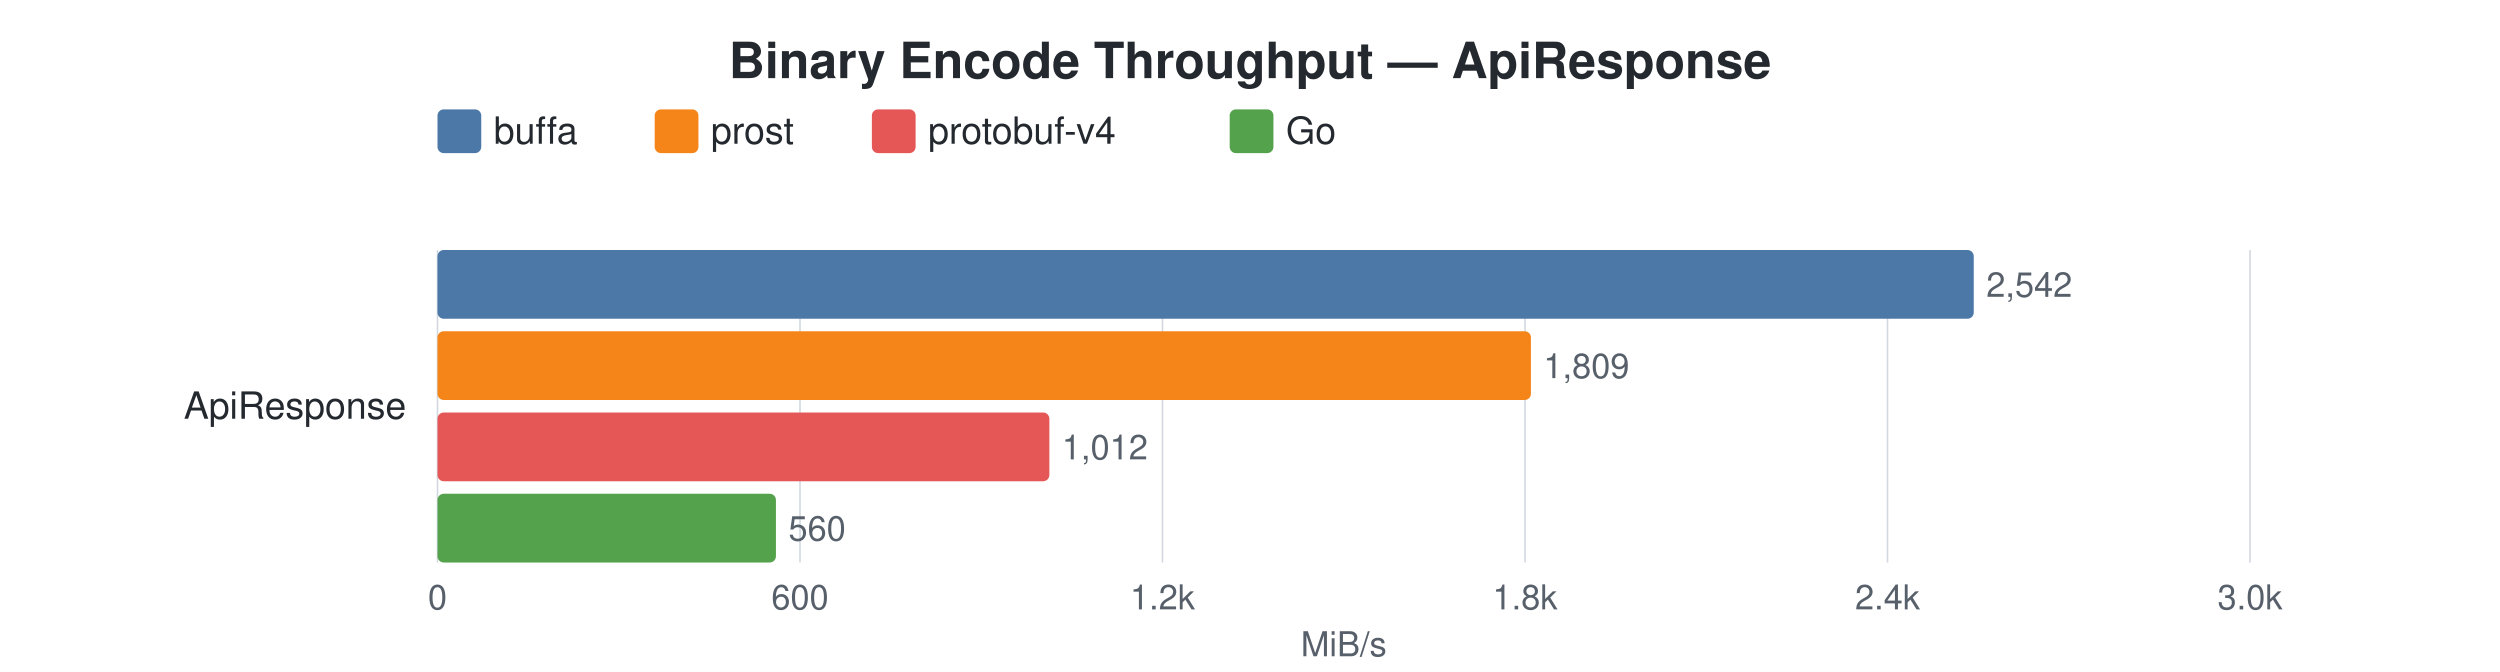
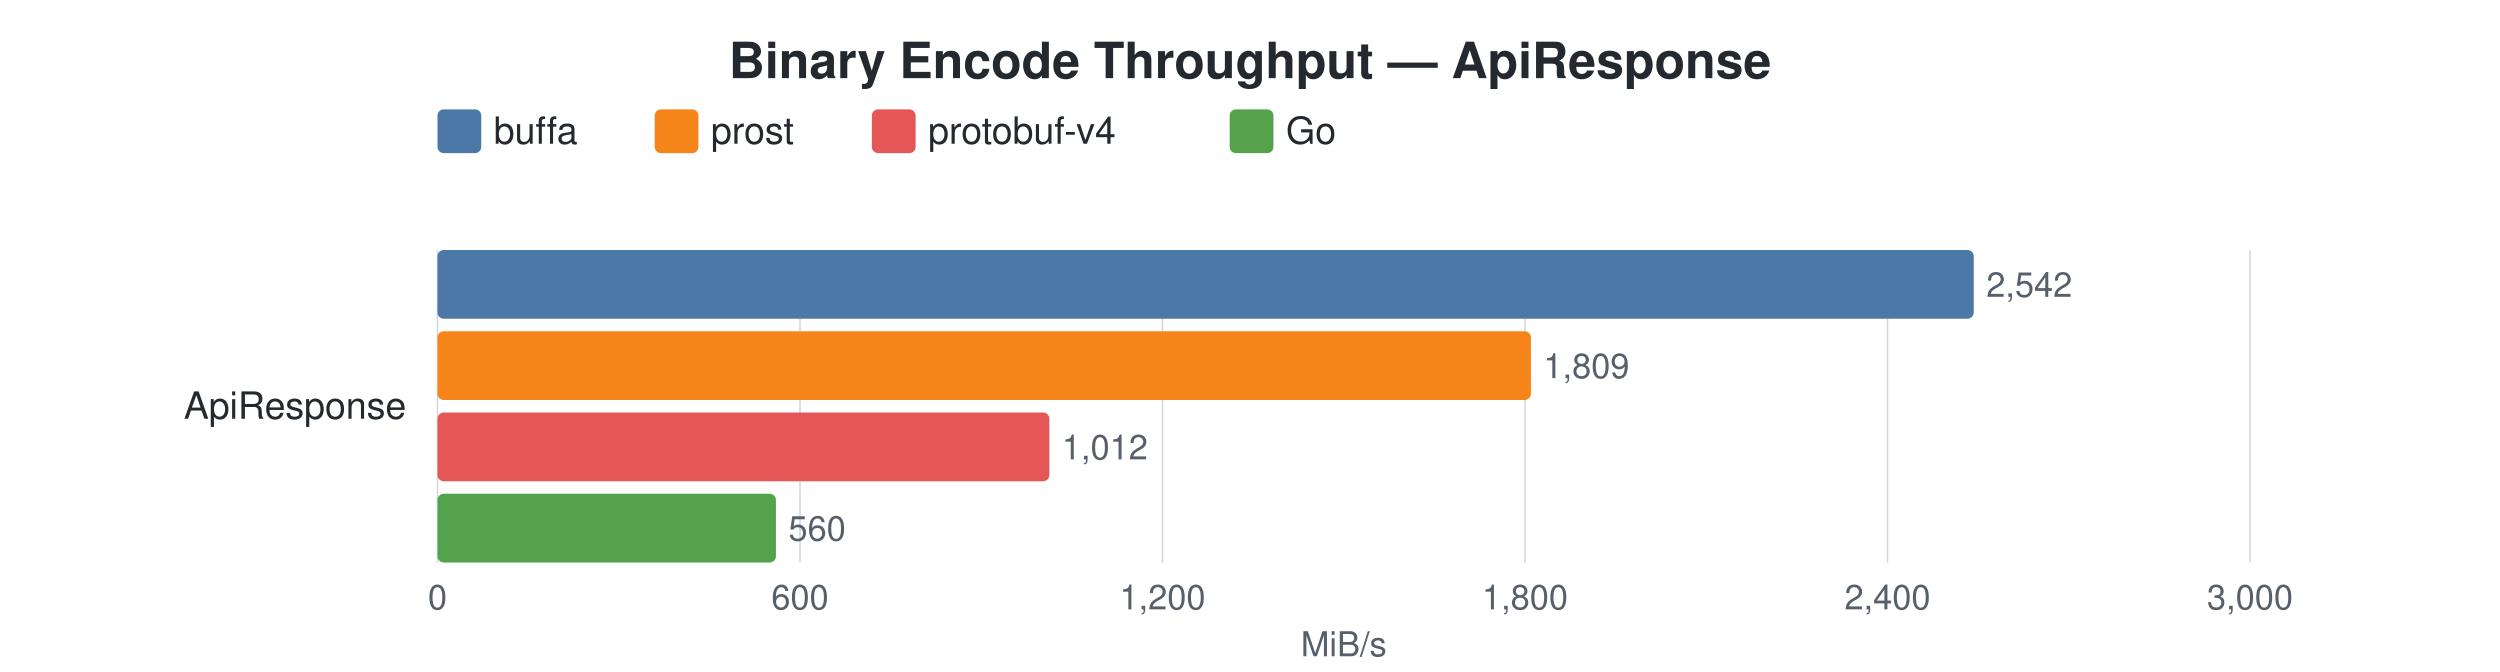
<svg xmlns="http://www.w3.org/2000/svg" width="800" height="215" viewBox="0 0 800 215">
  <style>
    text { font-family: -apple-system, BlinkMacSystemFont, "Segoe UI", Helvetica, Arial, sans-serif; }
    .title { font-size: 16px; font-weight: 600; fill: #24292f; }
    .label { font-size: 12px; fill: #24292f; }
    .value { font-size: 11px; fill: #57606a; }
    .axis-label { font-size: 11px; fill: #57606a; }
    .legend-text { font-size: 12px; fill: #24292f; }
    .grid { stroke: #d0d7de; stroke-width: 0.5; }
  </style>
  <rect width="100%" height="100%" fill="white" />
  <text x="400.0" y="25" text-anchor="middle" class="title">Binary Encode Throughput — ApiResponse</text>
  <rect x="140" y="35" width="14" height="14" rx="2" fill="#4C78A8" />
  <text x="158" y="46" class="legend-text">buffa</text>
  <rect x="209.5" y="35" width="14" height="14" rx="2" fill="#F58518" />
  <text x="227.5" y="46" class="legend-text">prost</text>
  <rect x="279.0" y="35" width="14" height="14" rx="2" fill="#E45756" />
  <text x="297.0" y="46" class="legend-text">protobuf-v4</text>
  <rect x="393.5" y="35" width="14" height="14" rx="2" fill="#54A24B" />
  <text x="411.5" y="46" class="legend-text">Go</text>
  <line x1="140.0" y1="80" x2="140.0" y2="180" class="grid" />
  <text x="140.0" y="195" text-anchor="middle" class="axis-label">0</text>
  <line x1="256.0" y1="80" x2="256.0" y2="180" class="grid" />
  <text x="256.0" y="195" text-anchor="middle" class="axis-label">600</text>
  <line x1="372.0" y1="80" x2="372.0" y2="180" class="grid" />
-   <text x="372.0" y="195" text-anchor="middle" class="axis-label">1.2k</text>
+   <text x="372.0" y="195" text-anchor="middle" class="axis-label">1,200</text>
  <line x1="488.0" y1="80" x2="488.0" y2="180" class="grid" />
-   <text x="488.0" y="195" text-anchor="middle" class="axis-label">1.8k</text>
+   <text x="488.0" y="195" text-anchor="middle" class="axis-label">1,800</text>
  <line x1="604.0" y1="80" x2="604.0" y2="180" class="grid" />
-   <text x="604.0" y="195" text-anchor="middle" class="axis-label">2.4k</text>
+   <text x="604.0" y="195" text-anchor="middle" class="axis-label">2,400</text>
  <line x1="720.0" y1="80" x2="720.0" y2="180" class="grid" />
-   <text x="720.0" y="195" text-anchor="middle" class="axis-label">3.0k</text>
+   <text x="720.0" y="195" text-anchor="middle" class="axis-label">3,000</text>
  <text x="430.0" y="210" text-anchor="middle" class="axis-label">MiB/s</text>
  <text x="130" y="134.0" text-anchor="end" class="label">ApiResponse</text>
  <rect x="140" y="80.0" width="491.6" height="22" rx="2" fill="#4C78A8" />
  <text x="635.6" y="95.0" class="value">2,542</text>
  <rect x="140" y="106.0" width="349.9" height="22" rx="2" fill="#F58518" />
  <text x="493.9" y="121.0" class="value">1,809</text>
  <rect x="140" y="132.0" width="195.8" height="22" rx="2" fill="#E45756" />
  <text x="339.8" y="147.0" class="value">1,012</text>
  <rect x="140" y="158.0" width="108.3" height="22" rx="2" fill="#54A24B" />
  <text x="252.3" y="173.0" class="value">560</text>
</svg>
